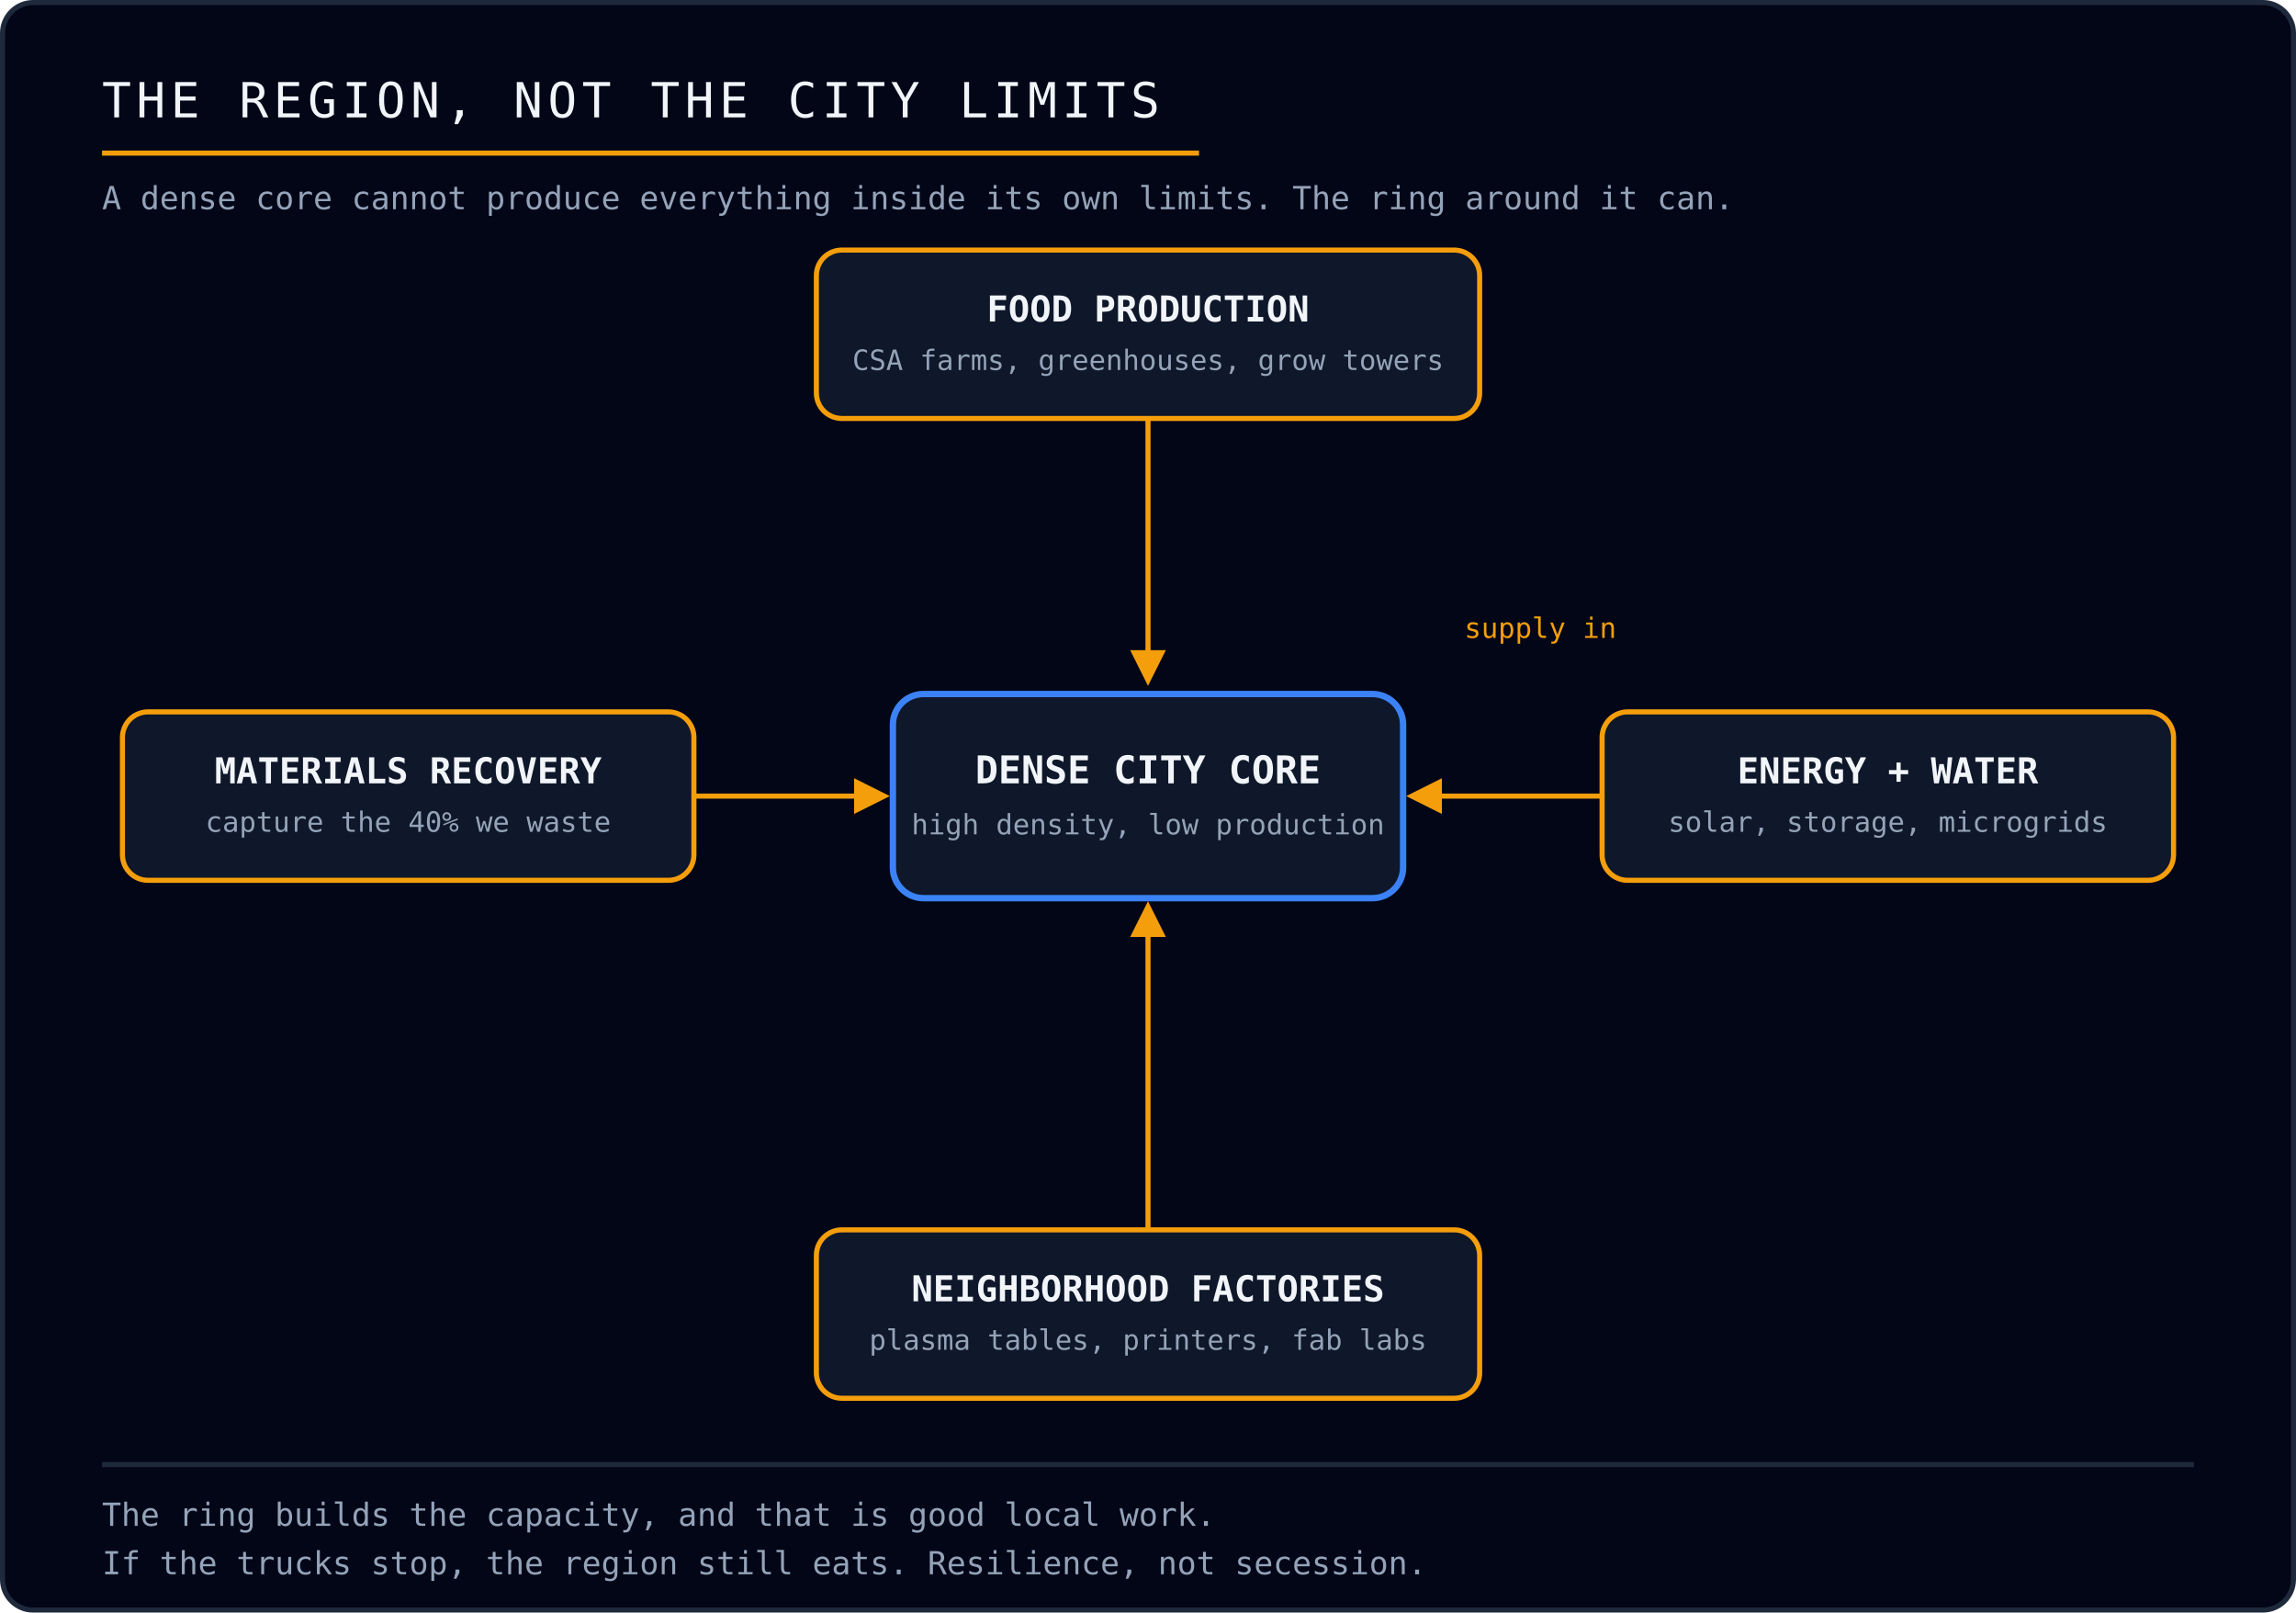
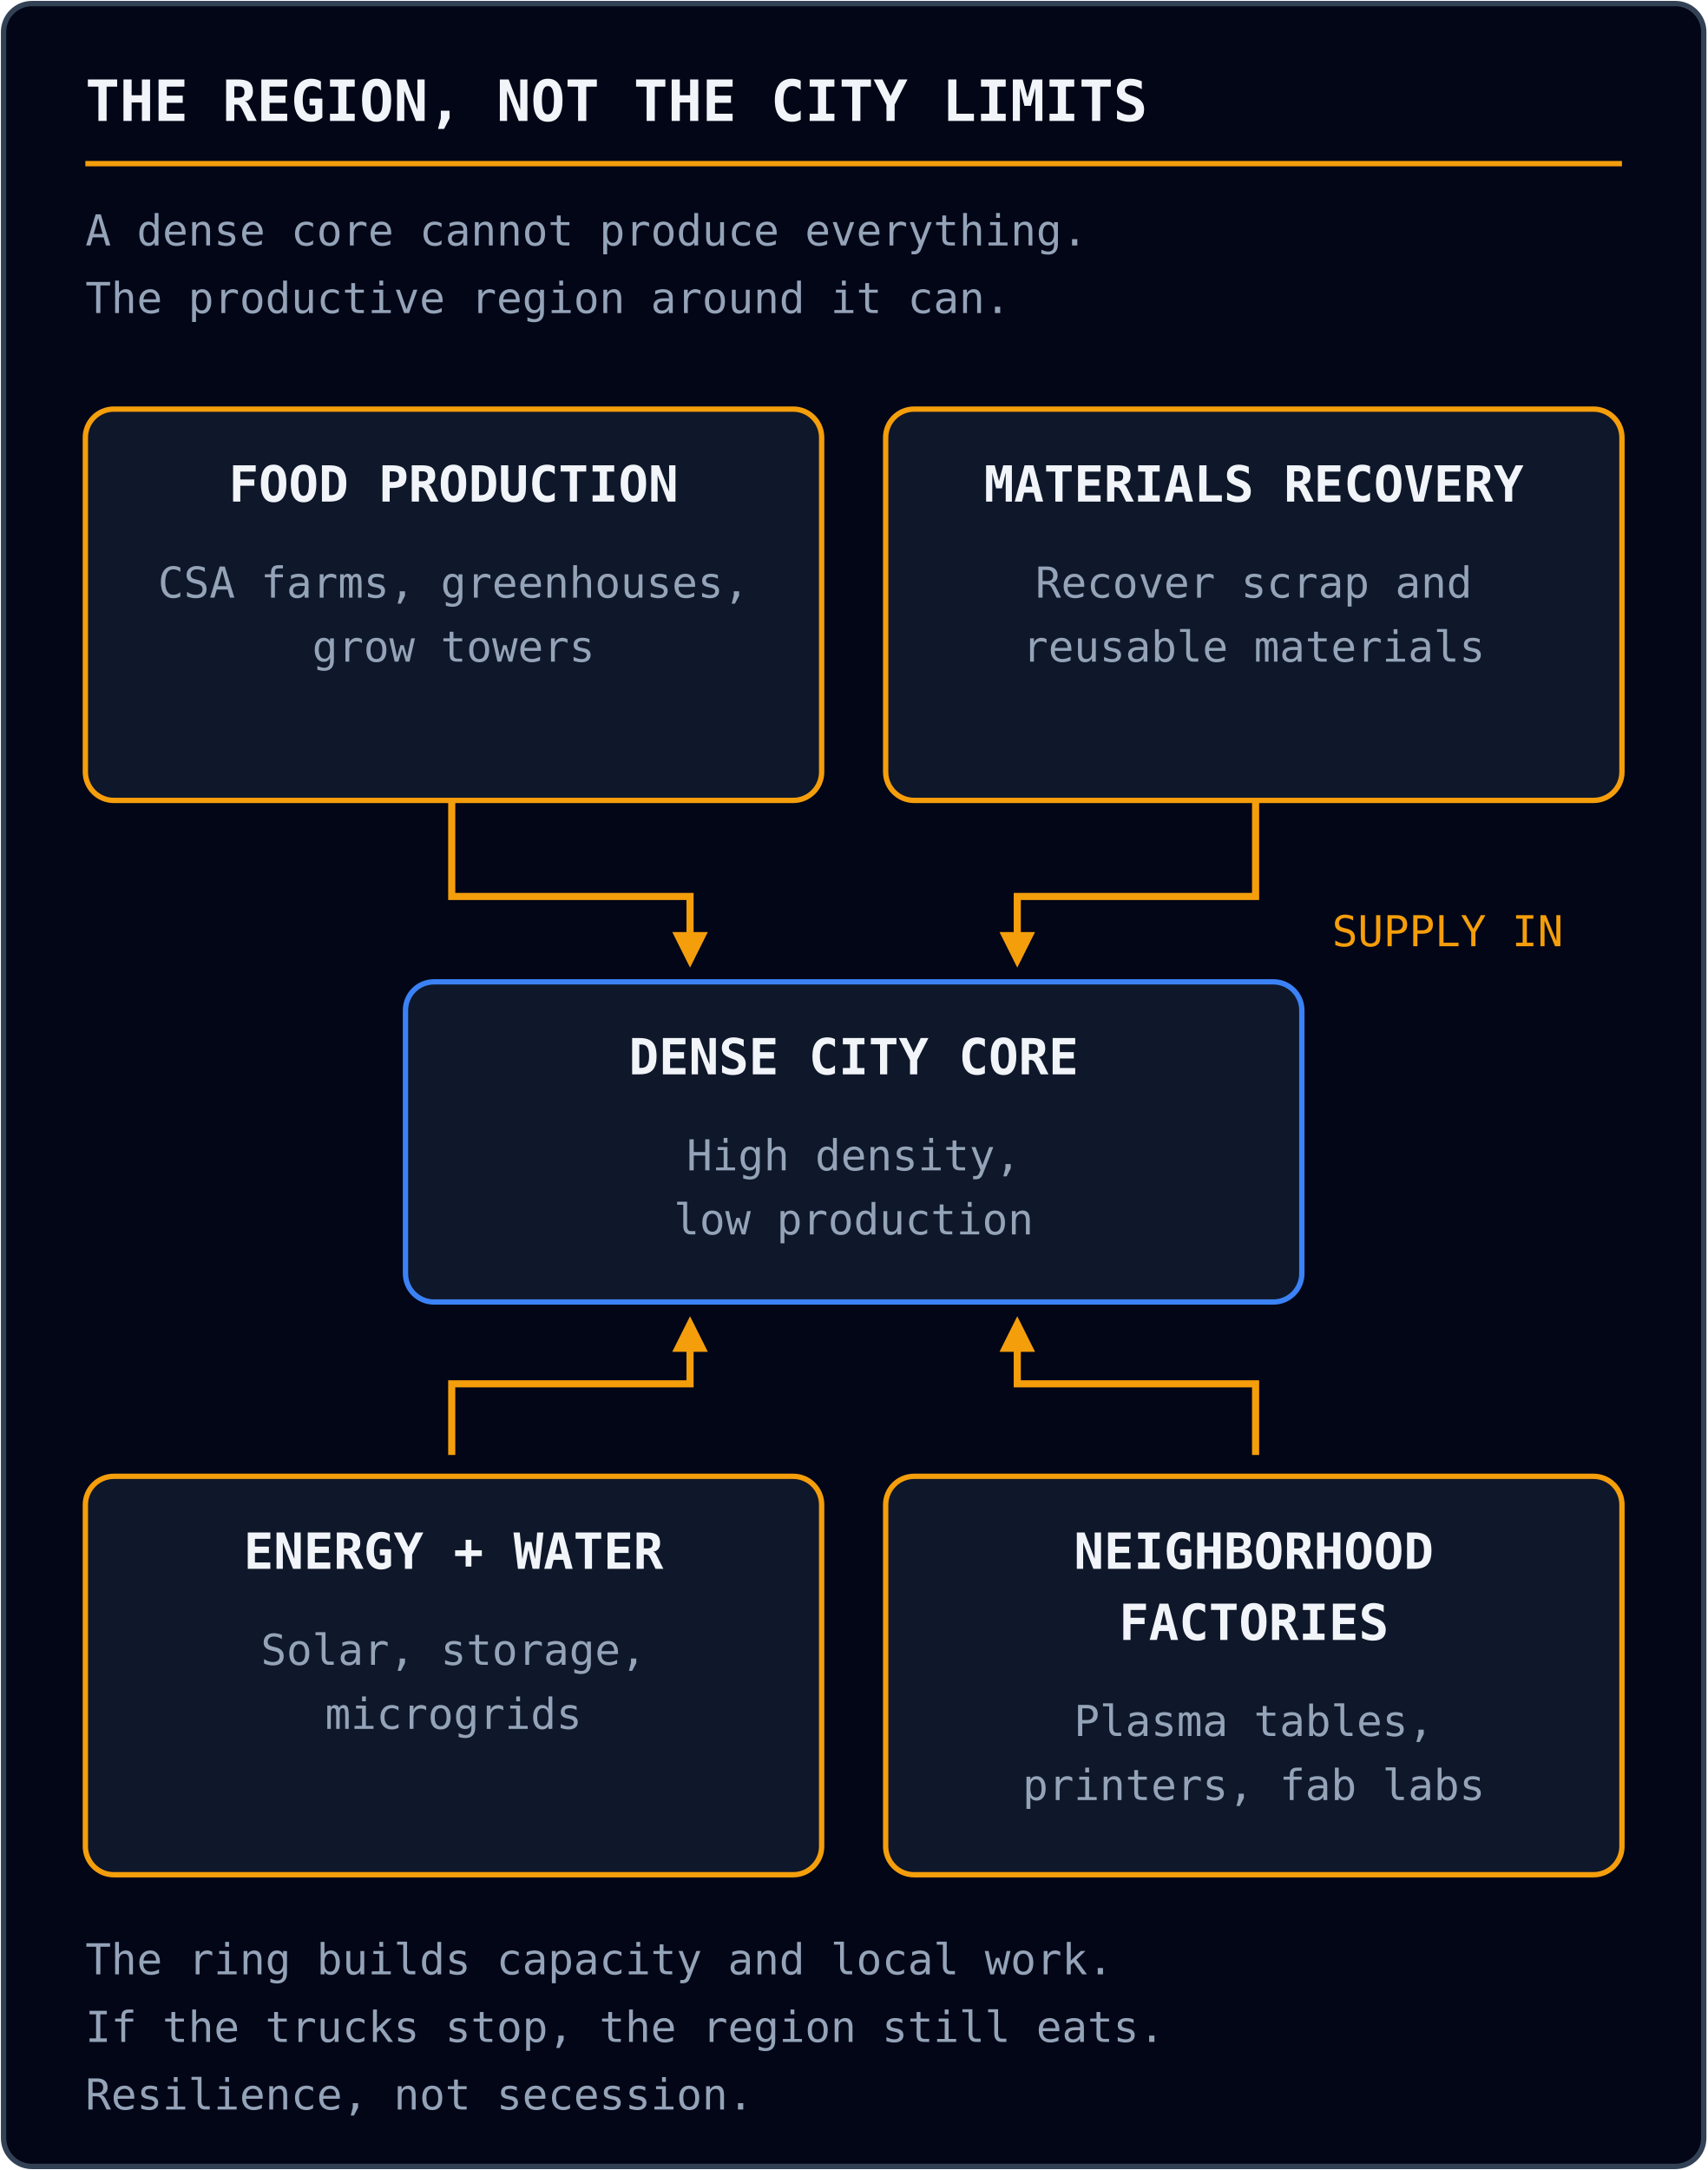
- <svg xmlns="http://www.w3.org/2000/svg" viewBox="0 0 900 632" font-family="'JetBrains Mono','SFMono-Regular',Menlo,Consolas,monospace">
+ <svg xmlns="http://www.w3.org/2000/svg" viewBox="0 0 480 610" font-family="'JetBrains Mono','SFMono-Regular',Menlo,Consolas,monospace" role="img" aria-label="THE REGION, NOT THE CITY LIMITS">
  <defs>
-     <marker id="sa" viewBox="0 0 10 10" refX="8" refY="5" markerWidth="7" markerHeight="7" orient="auto-start-reverse">
+     <marker id="amber" viewBox="0 0 10 10" refX="8" refY="5" markerWidth="5" markerHeight="5" orient="auto">
      <path d="M0,0L10,5L0,10z" fill="#f59e0b" />
    </marker>
+     <marker id="blue" viewBox="0 0 10 10" refX="8" refY="5" markerWidth="5" markerHeight="5" orient="auto">
+       <path d="M0,0L10,5L0,10z" fill="#3b82f6" />
+     </marker>
+     <marker id="red" viewBox="0 0 10 10" refX="8" refY="5" markerWidth="5" markerHeight="5" orient="auto">
+       <path d="M0,0L10,5L0,10z" fill="#ef4444" />
+     </marker>
  </defs>
-   <rect x="1" y="1" width="898" height="630" rx="12" fill="#020617" stroke="#1e293b" stroke-width="2" />
-   <text x="40" y="46" font-size="19" letter-spacing="2" fill="#f1f5f9">THE REGION, NOT THE CITY LIMITS</text>
-   <line x1="40" y1="60" x2="470" y2="60" stroke="#f59e0b" stroke-width="2" />
-   <text x="40" y="82" font-size="12.5" fill="#94a3b8">A dense core cannot produce everything inside its own limits. The ring around it can.</text>
-   <line x1="450" y1="164" x2="450" y2="266" stroke="#f59e0b" stroke-width="2" marker-end="url(#sa)" />
-   <line x1="450" y1="482" x2="450" y2="356" stroke="#f59e0b" stroke-width="2" marker-end="url(#sa)" />
-   <line x1="272" y1="312" x2="346" y2="312" stroke="#f59e0b" stroke-width="2" marker-end="url(#sa)" />
-   <line x1="628" y1="312" x2="554" y2="312" stroke="#f59e0b" stroke-width="2" marker-end="url(#sa)" />
-   <rect x="350" y="272" width="200" height="80" rx="12" fill="#0f172a" stroke="#3b82f6" stroke-width="2.5" />
-   <text x="450" y="307" font-size="15" font-weight="600" fill="#f1f5f9" text-anchor="middle">DENSE CITY CORE</text>
-   <text x="450" y="327" font-size="11" fill="#94a3b8" text-anchor="middle">high density, low production</text>
-   <rect x="320" y="98" width="260" height="66" rx="10" fill="#0f172a" stroke="#f59e0b" stroke-width="2" />
-   <text x="450" y="126" font-size="14" font-weight="600" fill="#f1f5f9" text-anchor="middle">FOOD PRODUCTION</text>
-   <text x="450" y="145" font-size="11" fill="#94a3b8" text-anchor="middle">CSA farms, greenhouses, grow towers</text>
-   <rect x="320" y="482" width="260" height="66" rx="10" fill="#0f172a" stroke="#f59e0b" stroke-width="2" />
-   <text x="450" y="510" font-size="14" font-weight="600" fill="#f1f5f9" text-anchor="middle">NEIGHBORHOOD FACTORIES</text>
-   <text x="450" y="529" font-size="11" fill="#94a3b8" text-anchor="middle">plasma tables, printers, fab labs</text>
-   <rect x="48" y="279" width="224" height="66" rx="10" fill="#0f172a" stroke="#f59e0b" stroke-width="2" />
-   <text x="160" y="307" font-size="14" font-weight="600" fill="#f1f5f9" text-anchor="middle">MATERIALS RECOVERY</text>
-   <text x="160" y="326" font-size="11" fill="#94a3b8" text-anchor="middle">capture the 40% we waste</text>
-   <rect x="628" y="279" width="224" height="66" rx="10" fill="#0f172a" stroke="#f59e0b" stroke-width="2" />
-   <text x="740" y="307" font-size="14" font-weight="600" fill="#f1f5f9" text-anchor="middle">ENERGY + WATER</text>
-   <text x="740" y="326" font-size="11" fill="#94a3b8" text-anchor="middle">solar, storage, microgrids</text>
-   <text x="574" y="250" font-size="11" fill="#f59e0b">supply in</text>
-   <line x1="40" y1="574" x2="860" y2="574" stroke="#1e293b" stroke-width="2" />
-   <text x="40" y="598" font-size="12.5" fill="#94a3b8">The ring builds the capacity, and that is good local work.</text>
-   <text x="40" y="617" font-size="12.5" fill="#94a3b8">If the trucks stop, the region still eats. Resilience, not secession.</text>
+   <rect x="1" y="1" width="478" height="608" rx="8" fill="#020617" stroke="#334155" stroke-width="1.5" />
+   <text x="24" y="34" font-size="16" fill="#f1f5f9" text-anchor="start" font-weight="600">THE REGION, NOT THE CITY LIMITS</text>
+   <line x1="24" y1="46" x2="456" y2="46" stroke="#f59e0b" stroke-width="1.5" />
+   <text x="24" y="69" font-size="12" fill="#94a3b8" text-anchor="start" font-weight="400">A dense core cannot produce everything.</text>
+   <text x="24" y="88" font-size="12" fill="#94a3b8" text-anchor="start" font-weight="400">The productive region around it can.</text>
+   <rect x="24" y="115" width="207" height="110" rx="8" fill="#0f172a" stroke="#f59e0b" stroke-width="1.5" />
+   <text x="127.5" y="141" font-size="14" fill="#f1f5f9" text-anchor="middle" font-weight="600">FOOD PRODUCTION</text>
+   <text x="127.5" y="168" font-size="12" fill="#94a3b8" text-anchor="middle" font-weight="400">CSA farms, greenhouses,</text>
+   <text x="127.5" y="186" font-size="12" fill="#94a3b8" text-anchor="middle" font-weight="400">grow towers</text>
+   <rect x="249" y="115" width="207" height="110" rx="8" fill="#0f172a" stroke="#f59e0b" stroke-width="1.5" />
+   <text x="352.5" y="141" font-size="14" fill="#f1f5f9" text-anchor="middle" font-weight="600">MATERIALS RECOVERY</text>
+   <text x="352.5" y="168" font-size="12" fill="#94a3b8" text-anchor="middle" font-weight="400">Recover scrap and</text>
+   <text x="352.5" y="186" font-size="12" fill="#94a3b8" text-anchor="middle" font-weight="400">reusable materials</text>
+   <path d="M127 225 V252 H194 V270" fill="none" stroke="#f59e0b" stroke-width="2" marker-end="url(#amber)" />
+   <path d="M353 225 V252 H286 V270" fill="none" stroke="#f59e0b" stroke-width="2" marker-end="url(#amber)" />
+   <rect x="114" y="276" width="252" height="90" rx="8" fill="#0f172a" stroke="#3b82f6" stroke-width="1.5" />
+   <text x="240.0" y="302" font-size="14" fill="#f1f5f9" text-anchor="middle" font-weight="600">DENSE CITY CORE</text>
+   <text x="240.0" y="329" font-size="12" fill="#94a3b8" text-anchor="middle" font-weight="400">High density,</text>
+   <text x="240.0" y="347" font-size="12" fill="#94a3b8" text-anchor="middle" font-weight="400">low production</text>
+   <text x="407" y="266" font-size="12" fill="#f59e0b" text-anchor="middle" font-weight="400">SUPPLY IN</text>
+   <path d="M127 409 V389 H194 V372" fill="none" stroke="#f59e0b" stroke-width="2" marker-end="url(#amber)" />
+   <path d="M353 409 V389 H286 V372" fill="none" stroke="#f59e0b" stroke-width="2" marker-end="url(#amber)" />
+   <rect x="24" y="415" width="207" height="112" rx="8" fill="#0f172a" stroke="#f59e0b" stroke-width="1.5" />
+   <text x="127.5" y="441" font-size="14" fill="#f1f5f9" text-anchor="middle" font-weight="600">ENERGY + WATER</text>
+   <text x="127.5" y="468" font-size="12" fill="#94a3b8" text-anchor="middle" font-weight="400">Solar, storage,</text>
+   <text x="127.5" y="486" font-size="12" fill="#94a3b8" text-anchor="middle" font-weight="400">microgrids</text>
+   <rect x="249" y="415" width="207" height="112" rx="8" fill="#0f172a" stroke="#f59e0b" stroke-width="1.5" />
+   <text x="352.5" y="441" font-size="14" fill="#f1f5f9" text-anchor="middle" font-weight="600">NEIGHBORHOOD</text>
+   <text x="352.5" y="461" font-size="14" fill="#f1f5f9" text-anchor="middle" font-weight="600">FACTORIES</text>
+   <text x="352.5" y="488" font-size="12" fill="#94a3b8" text-anchor="middle" font-weight="400">Plasma tables,</text>
+   <text x="352.5" y="506" font-size="12" fill="#94a3b8" text-anchor="middle" font-weight="400">printers, fab labs</text>
+   <text x="24" y="555" font-size="12" fill="#94a3b8" text-anchor="start" font-weight="400">The ring builds capacity and local work.</text>
+   <text x="24" y="574" font-size="12" fill="#94a3b8" text-anchor="start" font-weight="400">If the trucks stop, the region still eats.</text>
+   <text x="24" y="593" font-size="12" fill="#94a3b8" text-anchor="start" font-weight="400">Resilience, not secession.</text>
</svg>
